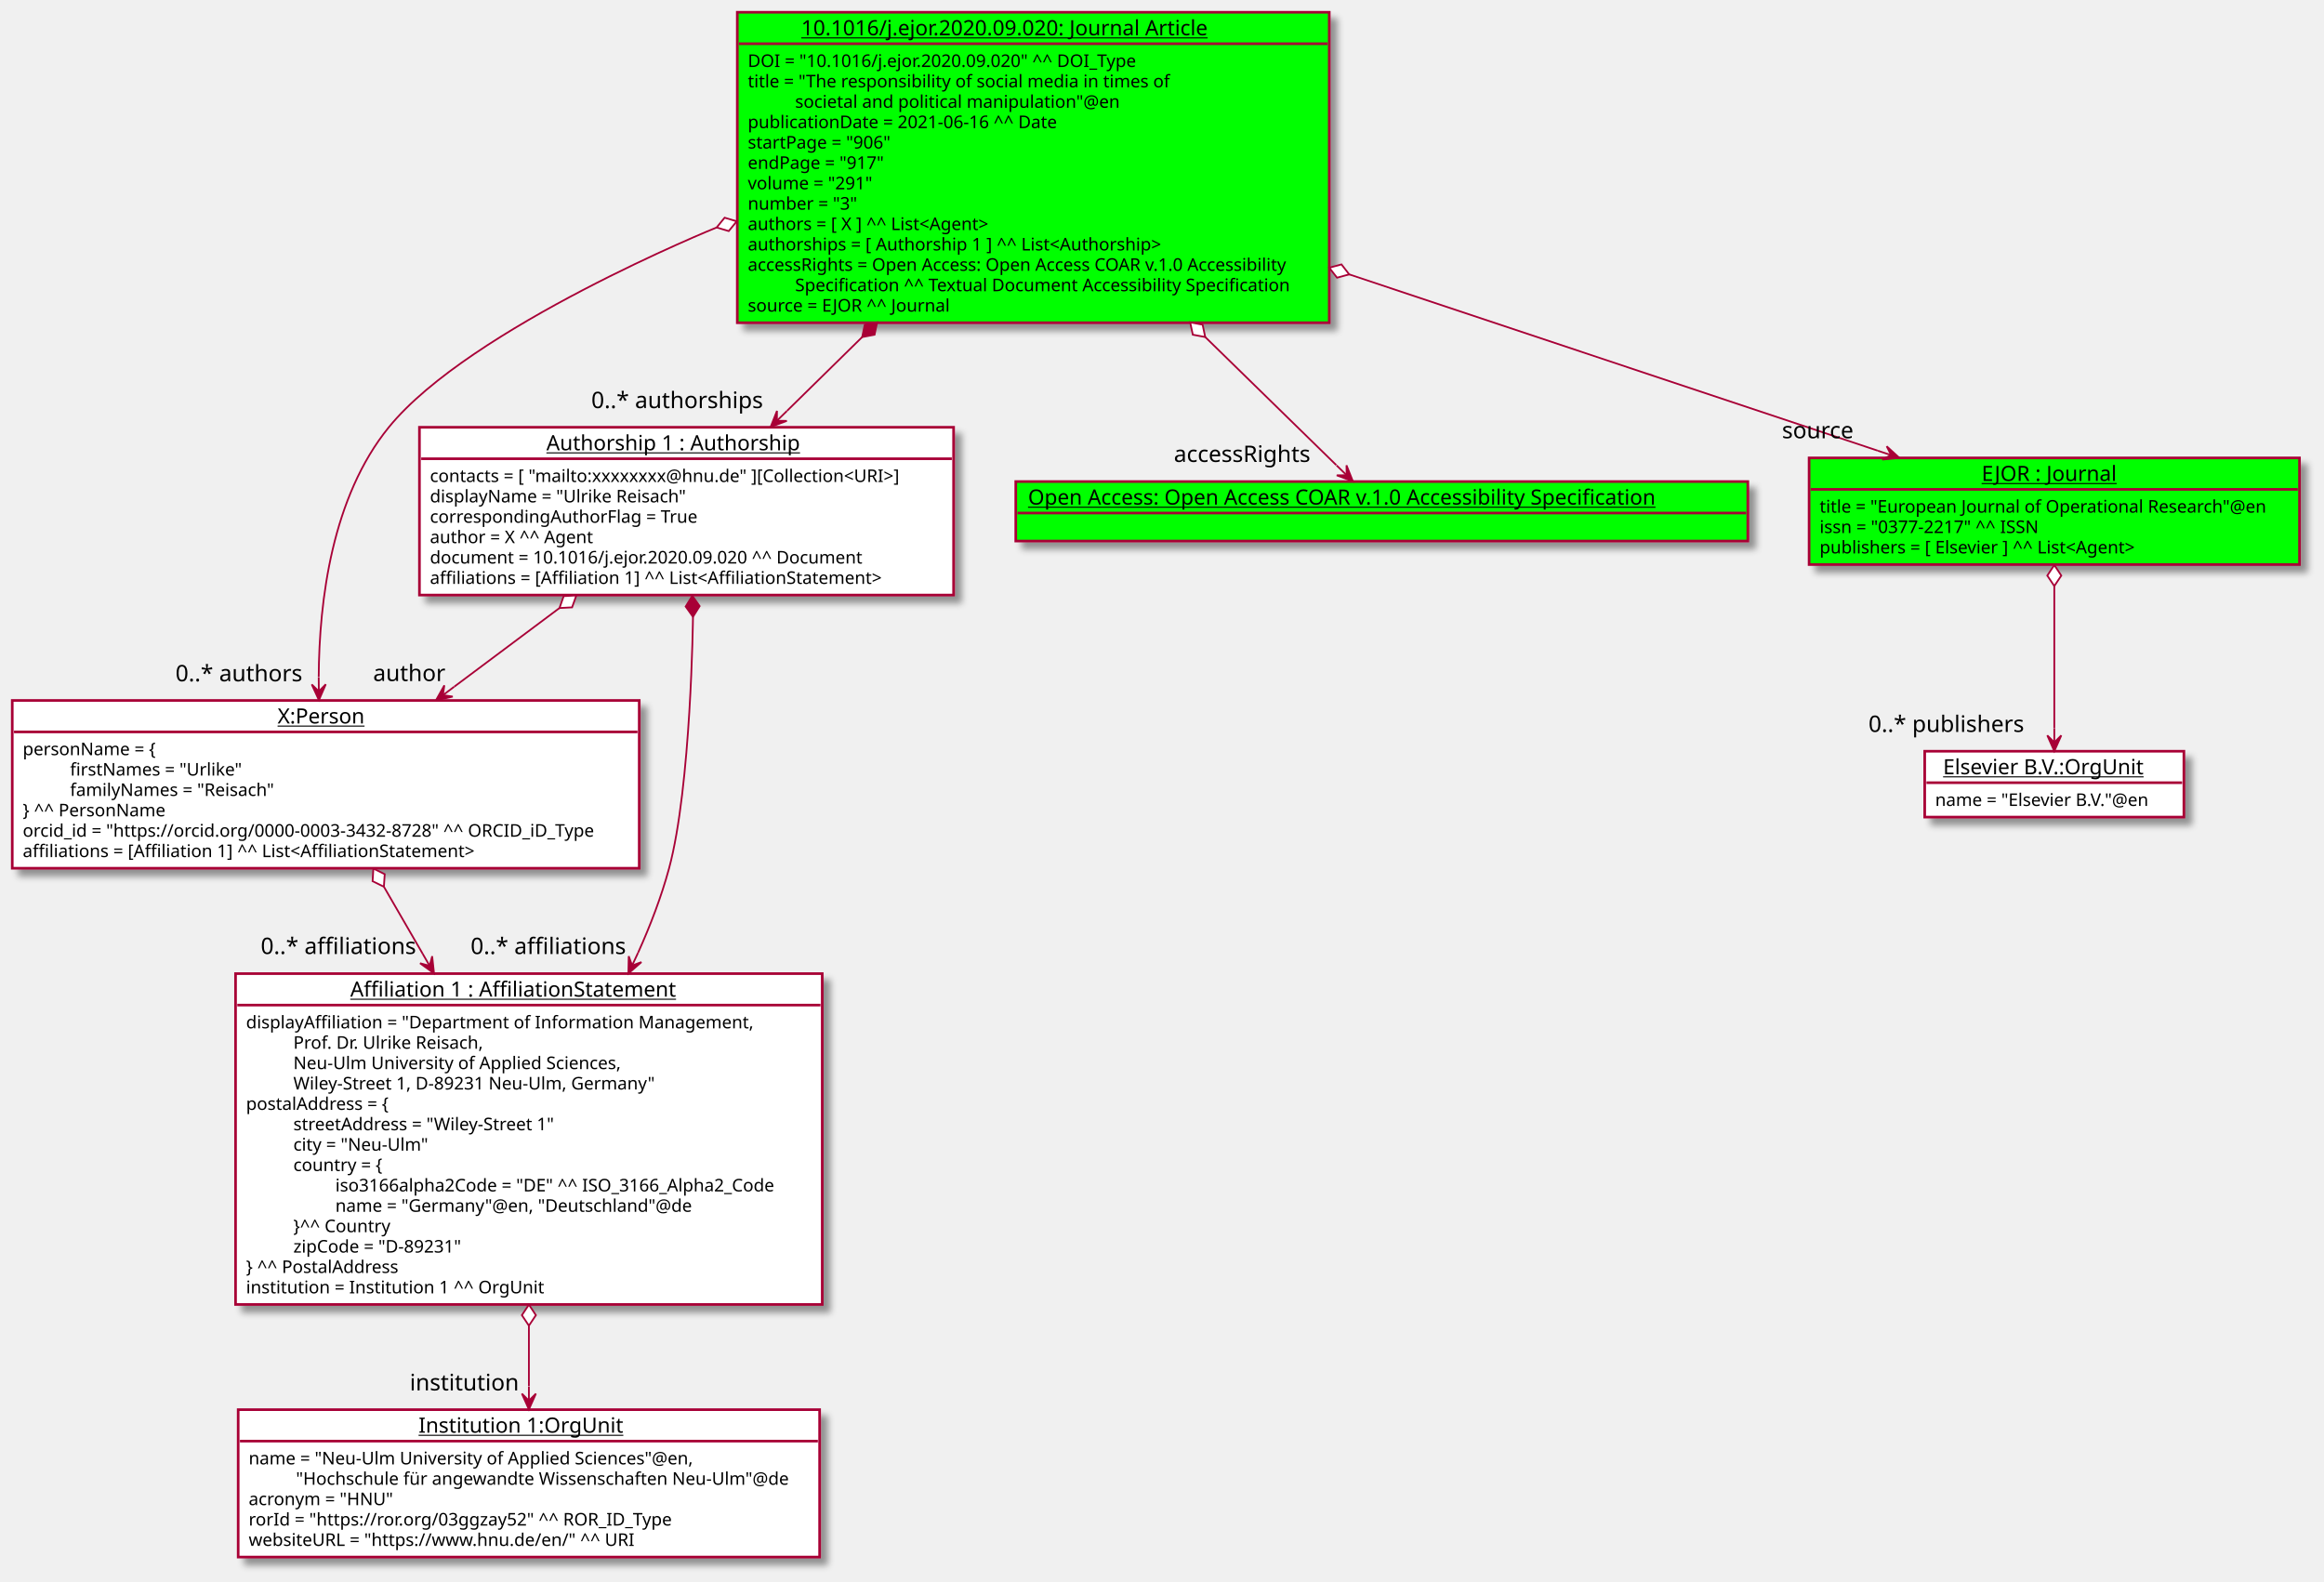
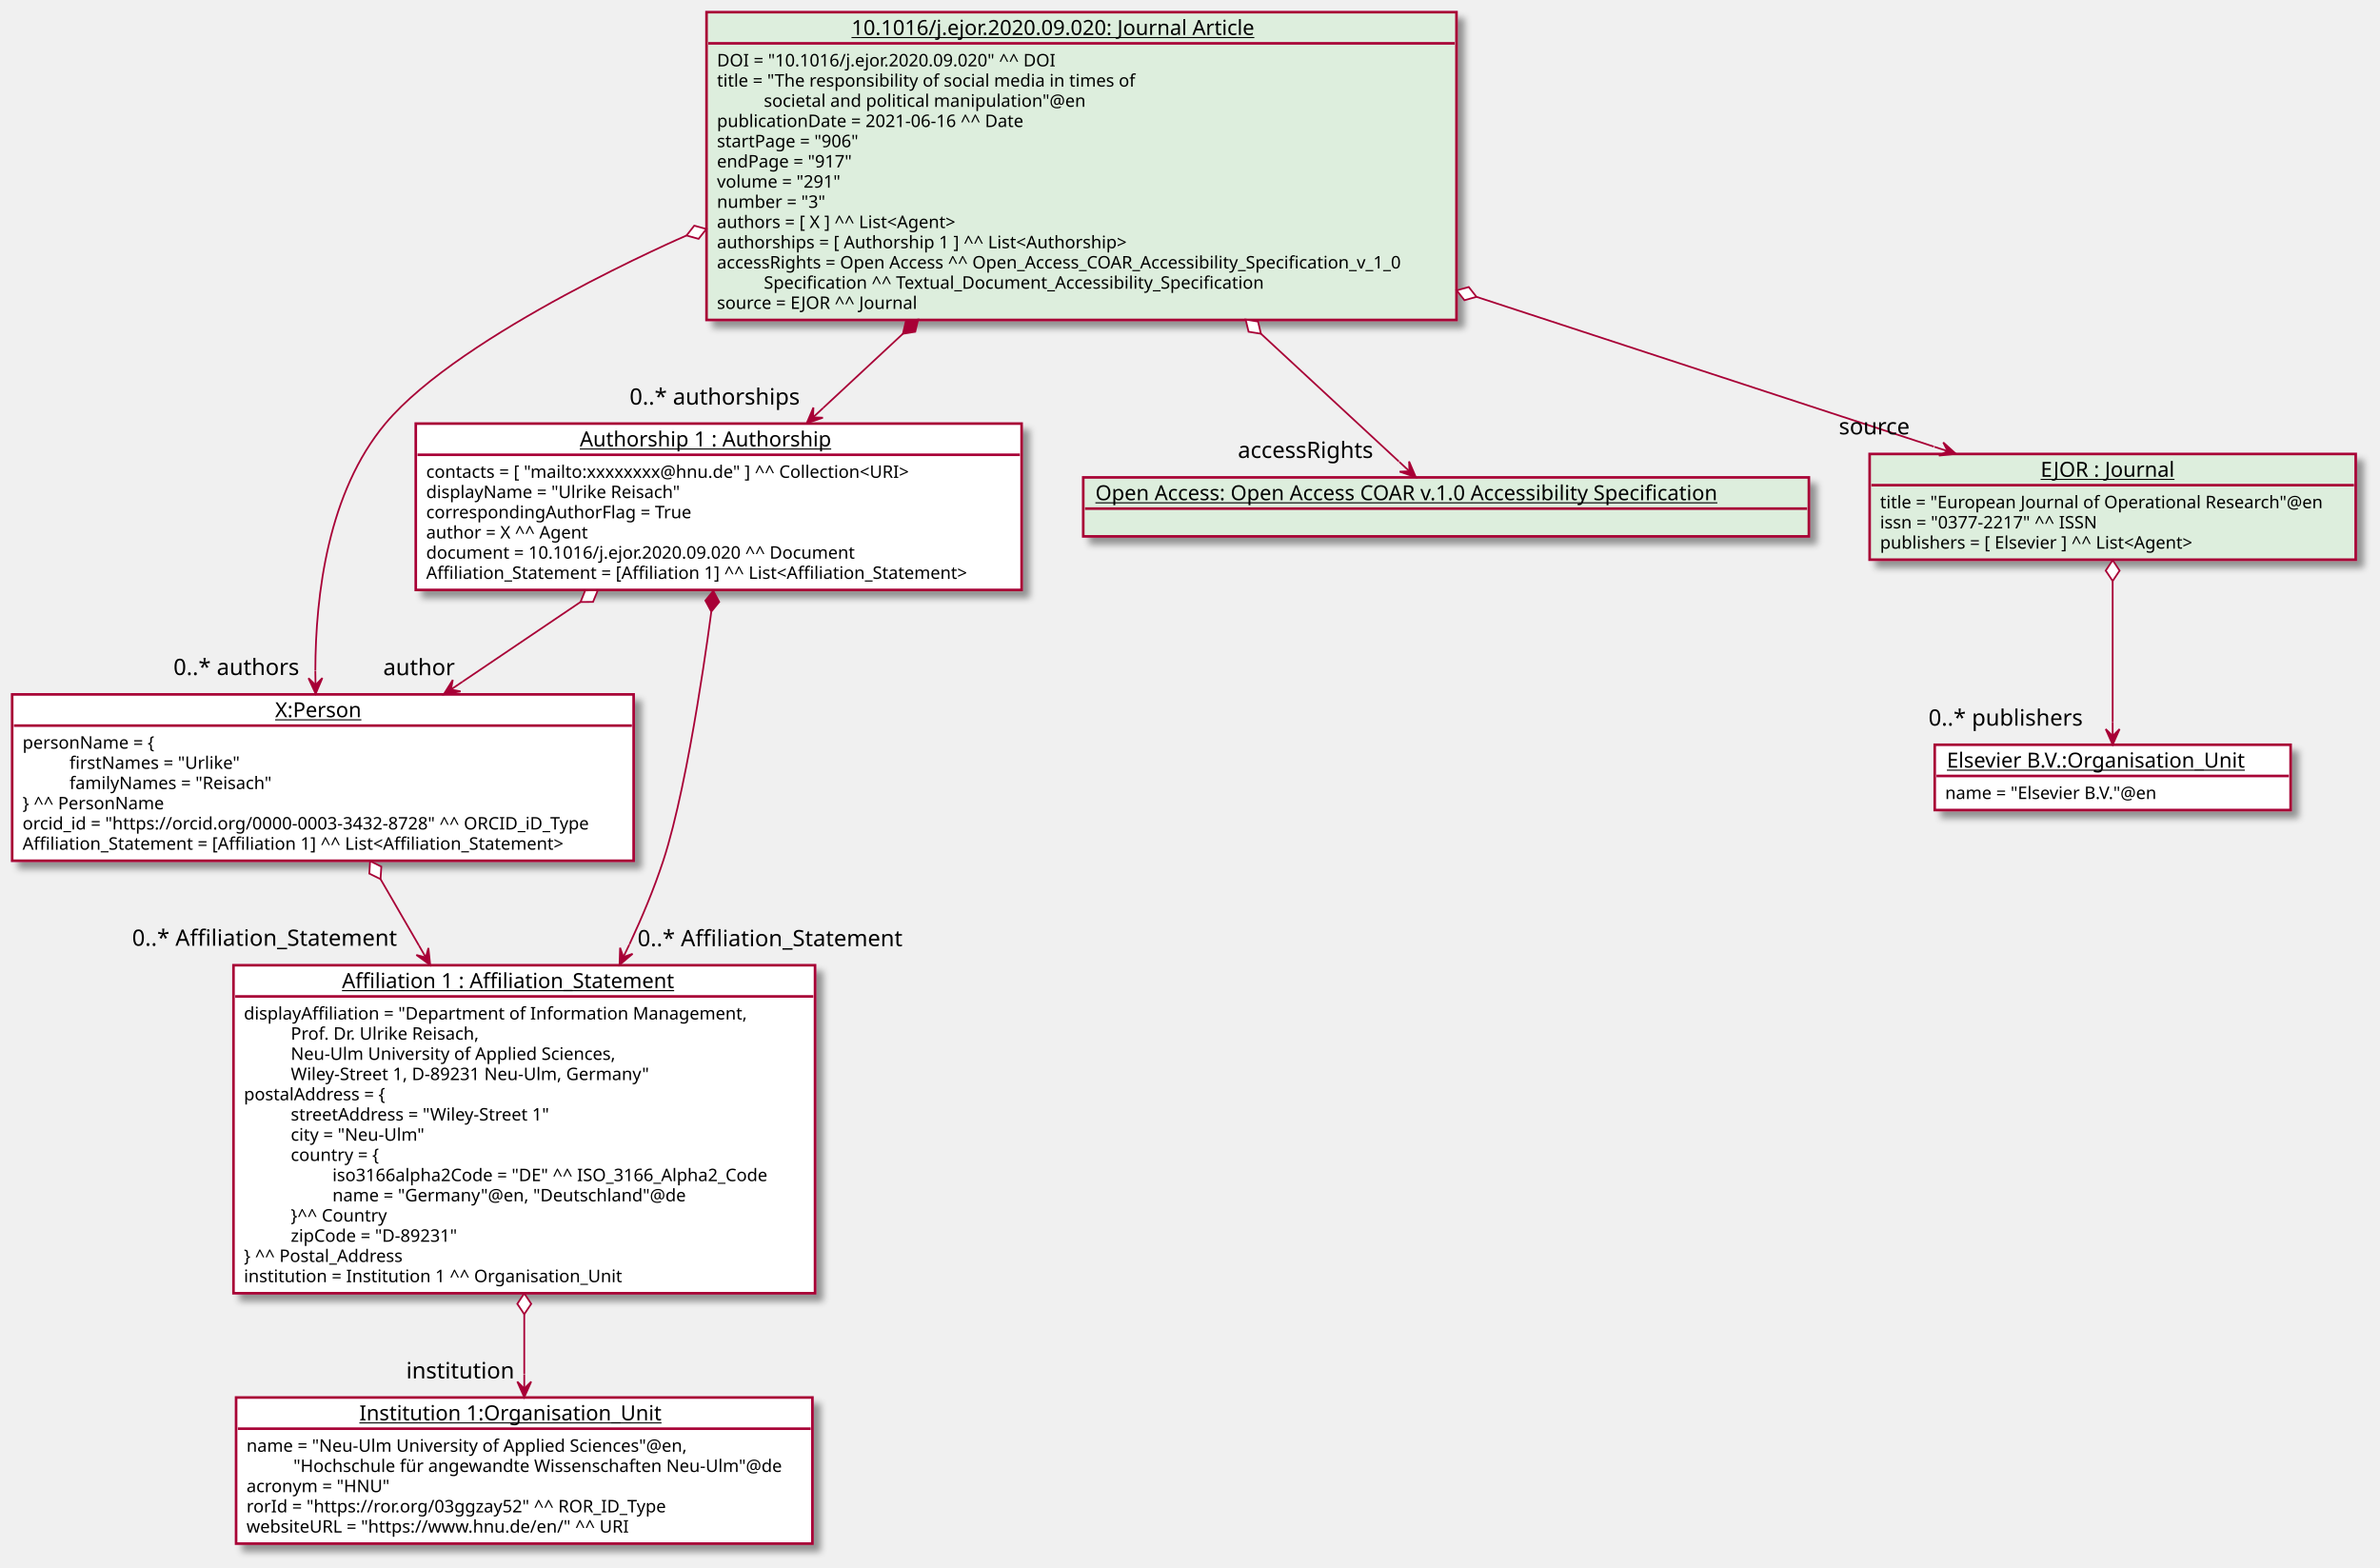
- <svg xmlns="http://www.w3.org/2000/svg" contentScriptType="application/ecmascript" contentStyleType="text/css" height="903px" preserveAspectRatio="none" style="width:1327px;height:903px;background:#FFFFFF;" version="1.1" viewBox="0 0 1327 903" width="1327px" zoomAndPan="magnify">
+ <svg xmlns="http://www.w3.org/2000/svg" contentScriptType="application/ecmascript" contentStyleType="text/css" height="903px" preserveAspectRatio="none" style="width:1371px;height:903px;background:#FFFFFF;" version="1.1" viewBox="0 0 1371 903" width="1371px" zoomAndPan="magnify">
  <defs>
-     <filter height="300%" id="f6mlm8xla43ae" width="300%" x="-1" y="-1">
+     <filter height="300%" id="fvs3texvgbnzb" width="300%" x="-1" y="-1">
      <feGaussianBlur result="blurOut" stdDeviation="2.0" />
      <feColorMatrix in="blurOut" result="blurOut2" type="matrix" values="0 0 0 0 0 0 0 0 0 0 0 0 0 0 0 0 0 0 .4 0" />
      <feOffset dx="4.0" dy="4.0" in="blurOut2" result="blurOut3" />
      <feBlend in="SourceGraphic" in2="blurOut3" mode="normal" />
    </filter>
  </defs>
  <g>
-     <rect fill="#FFFFFF" filter="url(#f6mlm8xla43ae)" height="95.812" style="stroke:#A80036;stroke-width:1.5;" width="358" x="7" y="400" />
+     <rect fill="#FFFFFF" filter="url(#fvs3texvgbnzb)" height="95.812" style="stroke:#A80036;stroke-width:1.5;" width="358" x="7" y="400" />
    <text fill="#000000" font-family="sans-serif" font-size="12" lengthAdjust="spacing" text-decoration="underline" textLength="55" x="158.5" y="413.139">X:Person</text>
    <line style="stroke:#A80036;stroke-width:1.5;" x1="8" x2="364" y1="417.969" y2="417.969" />
    <text fill="#000000" font-family="sans-serif" font-size="10" lengthAdjust="spacing" textLength="83" x="13" y="431.251">personName = {</text>
    <text fill="#000000" font-family="sans-serif" font-size="10" lengthAdjust="spacing" textLength="105" x="40" y="442.892">firstNames = "Urlike"</text>
    <text fill="#000000" font-family="sans-serif" font-size="10" lengthAdjust="spacing" textLength="126" x="40" y="454.532">familyNames = "Reisach"</text>
    <text fill="#000000" font-family="sans-serif" font-size="10" lengthAdjust="spacing" textLength="92" x="13" y="466.173">} ^^ PersonName</text>
    <text fill="#000000" font-family="sans-serif" font-size="10" lengthAdjust="spacing" textLength="346" x="13" y="477.813">orcid_id = "https://orcid.org/0000-0003-3432-8728" ^^ ORCID_iD_Type</text>
-     <text fill="#000000" font-family="sans-serif" font-size="10" lengthAdjust="spacing" textLength="278" x="13" y="489.454">affiliations = [Affiliation 1] ^^ List&lt;AffiliationStatement&gt;</text>
-     <rect fill="#FFFFFF" filter="url(#f6mlm8xla43ae)" height="84.172" style="stroke:#A80036;stroke-width:1.5;" width="332" x="136" y="805" />
-     <text fill="#000000" font-family="sans-serif" font-size="12" lengthAdjust="spacing" text-decoration="underline" textLength="126" x="239" y="818.139">Institution 1:OrgUnit</text>
+     <text fill="#000000" font-family="sans-serif" font-size="10" lengthAdjust="spacing" textLength="337" x="13" y="489.454">Affiliation_Statement = [Affiliation 1] ^^ List&lt;Affiliation_Statement&gt;</text>
+     <rect fill="#FFFFFF" filter="url(#fvs3texvgbnzb)" height="84.172" style="stroke:#A80036;stroke-width:1.5;" width="332" x="136" y="805" />
+     <text fill="#000000" font-family="sans-serif" font-size="12" lengthAdjust="spacing" text-decoration="underline" textLength="190" x="207" y="818.139">Institution 1:Organisation_Unit</text>
    <line style="stroke:#A80036;stroke-width:1.5;" x1="137" x2="467" y1="822.969" y2="822.969" />
    <text fill="#000000" font-family="sans-serif" font-size="10" lengthAdjust="spacing" textLength="270" x="142" y="836.251">name = "Neu-Ulm University of Applied Sciences"@en,</text>
    <text fill="#000000" font-family="sans-serif" font-size="10" lengthAdjust="spacing" textLength="293" x="169" y="847.892">"Hochschule für angewandte Wissenschaften Neu-Ulm"@de</text>
    <text fill="#000000" font-family="sans-serif" font-size="10" lengthAdjust="spacing" textLength="91" x="142" y="859.532">acronym = "HNU"</text>
    <text fill="#000000" font-family="sans-serif" font-size="10" lengthAdjust="spacing" textLength="258" x="142" y="871.173">rorId = "https://ror.org/03ggzay52" ^^ ROR_ID_Type</text>
    <text fill="#000000" font-family="sans-serif" font-size="10" lengthAdjust="spacing" textLength="234" x="142" y="882.813">websiteURL = "https://www.hnu.de/en/" ^^ URI</text>
-     <rect fill="#FFFFFF" filter="url(#f6mlm8xla43ae)" height="37.609" style="stroke:#A80036;stroke-width:1.5;" width="148" x="1099" y="429" />
-     <text fill="#000000" font-family="sans-serif" font-size="12" lengthAdjust="spacing" text-decoration="underline" textLength="127" x="1109.5" y="442.139">Elsevier B.V.:OrgUnit</text>
-     <line style="stroke:#A80036;stroke-width:1.5;" x1="1100" x2="1246" y1="446.969" y2="446.969" />
-     <text fill="#000000" font-family="sans-serif" font-size="10" lengthAdjust="spacing" textLength="136" x="1105" y="460.251">name = "Elsevier B.V."@en</text>
-     <rect fill="#FFFFFF" filter="url(#f6mlm8xla43ae)" height="188.938" style="stroke:#A80036;stroke-width:1.5;" width="335" x="134.5" y="556" />
-     <text fill="#000000" font-family="sans-serif" font-size="12" lengthAdjust="spacing" text-decoration="underline" textLength="204" x="200" y="569.139">Affiliation 1 : AffiliationStatement</text>
+     <rect fill="#FFFFFF" filter="url(#fvs3texvgbnzb)" height="37.609" style="stroke:#A80036;stroke-width:1.5;" width="205" x="1114.5" y="429" />
+     <text fill="#000000" font-family="sans-serif" font-size="12" lengthAdjust="spacing" text-decoration="underline" textLength="191" x="1121.5" y="442.139">Elsevier B.V.:Organisation_Unit</text>
+     <line style="stroke:#A80036;stroke-width:1.5;" x1="1115.5" x2="1318.5" y1="446.969" y2="446.969" />
+     <text fill="#000000" font-family="sans-serif" font-size="10" lengthAdjust="spacing" textLength="136" x="1120.5" y="460.251">name = "Elsevier B.V."@en</text>
+     <rect fill="#FFFFFF" filter="url(#fvs3texvgbnzb)" height="188.938" style="stroke:#A80036;stroke-width:1.5;" width="335" x="134.5" y="556" />
+     <text fill="#000000" font-family="sans-serif" font-size="12" lengthAdjust="spacing" text-decoration="underline" textLength="210" x="197" y="569.139">Affiliation 1 : Affiliation_Statement</text>
    <line style="stroke:#A80036;stroke-width:1.5;" x1="135.5" x2="468.5" y1="573.969" y2="573.969" />
    <text fill="#000000" font-family="sans-serif" font-size="10" lengthAdjust="spacing" textLength="301" x="140.5" y="587.251">displayAffiliation = "Department of Information Management,</text>
    <text fill="#000000" font-family="sans-serif" font-size="10" lengthAdjust="spacing" textLength="115" x="167.5" y="598.892">Prof. Dr. Ulrike Reisach,</text>
    <text fill="#000000" font-family="sans-serif" font-size="10" lengthAdjust="spacing" textLength="195" x="167.5" y="610.532">Neu-Ulm University of Applied Sciences,</text>
    <text fill="#000000" font-family="sans-serif" font-size="10" lengthAdjust="spacing" textLength="221" x="167.5" y="622.173">Wiley-Street 1, D-89231 Neu-Ulm, Germany"</text>
    <text fill="#000000" font-family="sans-serif" font-size="10" lengthAdjust="spacing" textLength="88" x="140.5" y="633.813">postalAddress = {</text>
    <text fill="#000000" font-family="sans-serif" font-size="10" lengthAdjust="spacing" textLength="161" x="167.5" y="645.454">streetAddress = "Wiley-Street 1"</text>
    <text fill="#000000" font-family="sans-serif" font-size="10" lengthAdjust="spacing" textLength="85" x="167.5" y="657.095">city = "Neu-Ulm"</text>
    <text fill="#000000" font-family="sans-serif" font-size="10" lengthAdjust="spacing" textLength="57" x="167.5" y="668.735">country = {</text>
    <text fill="#000000" font-family="sans-serif" font-size="10" lengthAdjust="spacing" textLength="272" x="191.5" y="680.376">iso3166alpha2Code = "DE" ^^ ISO_3166_Alpha2_Code</text>
    <text fill="#000000" font-family="sans-serif" font-size="10" lengthAdjust="spacing" textLength="220" x="191.5" y="692.017">name = "Germany"@en, "Deutschland"@de</text>
    <text fill="#000000" font-family="sans-serif" font-size="10" lengthAdjust="spacing" textLength="65" x="167.5" y="703.657">}^^ Country</text>
    <text fill="#000000" font-family="sans-serif" font-size="10" lengthAdjust="spacing" textLength="105" x="167.5" y="715.298">zipCode = "D-89231"</text>
-     <text fill="#000000" font-family="sans-serif" font-size="10" lengthAdjust="spacing" textLength="97" x="140.5" y="726.938">} ^^ PostalAddress</text>
-     <text fill="#000000" font-family="sans-serif" font-size="10" lengthAdjust="spacing" textLength="178" x="140.5" y="738.579">institution = Institution 1 ^^ OrgUnit</text>
-     <rect fill="#FFFFFF" filter="url(#f6mlm8xla43ae)" height="95.812" style="stroke:#A80036;stroke-width:1.5;" width="305" x="239.5" y="244" />
-     <text fill="#000000" font-family="sans-serif" font-size="12" lengthAdjust="spacing" text-decoration="underline" textLength="160" x="312" y="257.139">Authorship 1 : Authorship</text>
-     <line style="stroke:#A80036;stroke-width:1.5;" x1="240.5" x2="543.5" y1="261.969" y2="261.969" />
-     <text fill="#000000" font-family="sans-serif" font-size="10" lengthAdjust="spacing" textLength="293" x="245.5" y="275.251">contacts = [ "mailto:xxxxxxxx@hnu.de" ][Collection&lt;URI&gt;]</text>
+     <text fill="#000000" font-family="sans-serif" font-size="10" lengthAdjust="spacing" textLength="102" x="140.5" y="726.938">} ^^ Postal_Address</text>
+     <text fill="#000000" font-family="sans-serif" font-size="10" lengthAdjust="spacing" textLength="226" x="140.5" y="738.579">institution = Institution 1 ^^ Organisation_Unit</text>
+     <rect fill="#FFFFFF" filter="url(#fvs3texvgbnzb)" height="95.812" style="stroke:#A80036;stroke-width:1.5;" width="349" x="239.5" y="244" />
+     <text fill="#000000" font-family="sans-serif" font-size="12" lengthAdjust="spacing" text-decoration="underline" textLength="160" x="334" y="257.139">Authorship 1 : Authorship</text>
+     <line style="stroke:#A80036;stroke-width:1.5;" x1="240.5" x2="587.5" y1="261.969" y2="261.969" />
+     <text fill="#000000" font-family="sans-serif" font-size="10" lengthAdjust="spacing" textLength="307" x="245.5" y="275.251">contacts = [ "mailto:xxxxxxxx@hnu.de" ] ^^ Collection&lt;URI&gt;</text>
    <text fill="#000000" font-family="sans-serif" font-size="10" lengthAdjust="spacing" textLength="154" x="245.5" y="286.892">displayName = "Ulrike Reisach"</text>
    <text fill="#000000" font-family="sans-serif" font-size="10" lengthAdjust="spacing" textLength="156" x="245.5" y="298.532">correspondingAuthorFlag = True</text>
    <text fill="#000000" font-family="sans-serif" font-size="10" lengthAdjust="spacing" textLength="103" x="245.5" y="310.173">author = X ^^ Agent</text>
    <text fill="#000000" font-family="sans-serif" font-size="10" lengthAdjust="spacing" textLength="264" x="245.5" y="321.813">document = 10.1016/j.ejor.2020.09.020 ^^ Document</text>
-     <text fill="#000000" font-family="sans-serif" font-size="10" lengthAdjust="spacing" textLength="278" x="245.5" y="333.454">affiliations = [Affiliation 1] ^^ List&lt;AffiliationStatement&gt;</text>
-     <rect fill="#00FF00" filter="url(#f6mlm8xla43ae)" height="33.969" style="stroke:#A80036;stroke-width:1.5;" width="418" x="580" y="275" />
-     <text fill="#000000" font-family="sans-serif" font-size="12" lengthAdjust="spacing" text-decoration="underline" textLength="404" x="587" y="288.139">Open Access: Open Access COAR v.1.0 Accessibility Specification</text>
-     <line style="stroke:#A80036;stroke-width:1.5;" x1="581" x2="997" y1="292.969" y2="292.969" />
-     <rect fill="#00FF00" filter="url(#f6mlm8xla43ae)" height="60.891" style="stroke:#A80036;stroke-width:1.5;" width="280" x="1033" y="261.5" />
-     <text fill="#000000" font-family="sans-serif" font-size="12" lengthAdjust="spacing" text-decoration="underline" textLength="83" x="1131.5" y="274.639">EJOR : Journal</text>
-     <line style="stroke:#A80036;stroke-width:1.5;" x1="1034" x2="1312" y1="279.469" y2="279.469" />
-     <text fill="#000000" font-family="sans-serif" font-size="10" lengthAdjust="spacing" textLength="268" x="1039" y="292.751">title = "European Journal of Operational Research"@en</text>
-     <text fill="#000000" font-family="sans-serif" font-size="10" lengthAdjust="spacing" textLength="141" x="1039" y="304.392">issn = "0377-2217" ^^ ISSN</text>
-     <text fill="#000000" font-family="sans-serif" font-size="10" lengthAdjust="spacing" textLength="198" x="1039" y="316.032">publishers = [ Elsevier ] ^^ List&lt;Agent&gt;</text>
-     <rect fill="#00FF00" filter="url(#f6mlm8xla43ae)" height="177.297" style="stroke:#A80036;stroke-width:1.5;" width="338" x="421" y="7" />
-     <text fill="#000000" font-family="sans-serif" font-size="12" lengthAdjust="spacing" text-decoration="underline" textLength="265" x="457.5" y="20.139">10.1016/j.ejor.2020.09.020: Journal Article</text>
-     <line style="stroke:#A80036;stroke-width:1.5;" x1="422" x2="758" y1="24.969" y2="24.969" />
-     <text fill="#000000" font-family="sans-serif" font-size="10" lengthAdjust="spacing" textLength="240" x="427" y="38.251">DOI = "10.1016/j.ejor.2020.09.020" ^^ DOI_Type</text>
-     <text fill="#000000" font-family="sans-serif" font-size="10" lengthAdjust="spacing" textLength="248" x="427" y="49.892">title = "The responsibility of social media in times of</text>
-     <text fill="#000000" font-family="sans-serif" font-size="10" lengthAdjust="spacing" textLength="188" x="454" y="61.532">societal and political manipulation"@en</text>
-     <text fill="#000000" font-family="sans-serif" font-size="10" lengthAdjust="spacing" textLength="191" x="427" y="73.173">publicationDate = 2021-06-16 ^^ Date</text>
-     <text fill="#000000" font-family="sans-serif" font-size="10" lengthAdjust="spacing" textLength="90" x="427" y="84.814">startPage = "906"</text>
-     <text fill="#000000" font-family="sans-serif" font-size="10" lengthAdjust="spacing" textLength="85" x="427" y="96.454">endPage = "917"</text>
-     <text fill="#000000" font-family="sans-serif" font-size="10" lengthAdjust="spacing" textLength="78" x="427" y="108.095">volume = "291"</text>
-     <text fill="#000000" font-family="sans-serif" font-size="10" lengthAdjust="spacing" textLength="68" x="427" y="119.735">number = "3"</text>
-     <text fill="#000000" font-family="sans-serif" font-size="10" lengthAdjust="spacing" textLength="155" x="427" y="131.376">authors = [ X ] ^^ List&lt;Agent&gt;</text>
-     <text fill="#000000" font-family="sans-serif" font-size="10" lengthAdjust="spacing" textLength="252" x="427" y="143.017">authorships = [ Authorship 1 ] ^^ List&lt;Authorship&gt;</text>
-     <text fill="#000000" font-family="sans-serif" font-size="10" lengthAdjust="spacing" textLength="326" x="427" y="154.657">accessRights = Open Access: Open Access COAR v.1.0 Accessibility</text>
-     <text fill="#000000" font-family="sans-serif" font-size="10" lengthAdjust="spacing" textLength="296" x="454" y="166.298">Specification ^^ Textual Document Accessibility Specification</text>
-     <text fill="#000000" font-family="sans-serif" font-size="10" lengthAdjust="spacing" textLength="126" x="427" y="177.939">source = EJOR ^^ Journal</text>
-     <path codeLine="60" d="M319.459,347.225 C319.459,347.225 278.57,377.8 259.38,392.14 " fill="none" id="Aut1-X" style="stroke:#A80036;stroke-width:1.0;" />
-     <polygon fill="#A80036" points="248.9,399.98,258.503,397.795,252.905,396.986,253.713,391.387,248.9,399.98" style="stroke:#A80036;stroke-width:1.0;" />
-     <line style="stroke:#A80036;stroke-width:1.0;" x1="252.905" x2="259.305" y1="396.986" y2="392.195" />
-     <polygon fill="#FFFFFF" points="329.07,340.04,321.869,340.429,319.459,347.225,326.659,346.836,329.07,340.04" style="stroke:#A80036;stroke-width:1.0;" />
-     <text fill="#000000" font-family="sans-serif" font-size="13" lengthAdjust="spacing" textLength="42" x="213.054" y="388.916">author</text>
-     <path codeLine="63" d="M395.689,352.244 C395.689,352.244 394.68,449.24 382,496 C377.64,512.06 371.43,528.36 364.36,544.04 " fill="none" id="Aut1-Aff1" style="stroke:#A80036;stroke-width:1.0;" />
-     <polygon fill="#A80036" points="358.81,555.89,366.25,549.437,360.931,551.362,359.006,546.043,358.81,555.89" style="stroke:#A80036;stroke-width:1.0;" />
-     <line style="stroke:#A80036;stroke-width:1.0;" x1="360.931" x2="364.32" y1="551.362" y2="544.12" />
-     <polygon fill="#A80036" points="395.32,340.25,391.506,346.37,395.689,352.244,399.503,346.124,395.32,340.25" style="stroke:#A80036;stroke-width:1.0;" />
-     <text fill="#000000" font-family="sans-serif" font-size="13" lengthAdjust="spacing" textLength="91" x="268.711" y="544.828">0..* affiliations</text>
+     <text fill="#000000" font-family="sans-serif" font-size="10" lengthAdjust="spacing" textLength="337" x="245.5" y="333.454">Affiliation_Statement = [Affiliation 1] ^^ List&lt;Affiliation_Statement&gt;</text>
+     <rect fill="#DDEEDD" filter="url(#fvs3texvgbnzb)" height="33.969" style="stroke:#A80036;stroke-width:1.5;" width="418" x="624" y="275" />
+     <text fill="#000000" font-family="sans-serif" font-size="12" lengthAdjust="spacing" text-decoration="underline" textLength="404" x="631" y="288.139">Open Access: Open Access COAR v.1.0 Accessibility Specification</text>
+     <line style="stroke:#A80036;stroke-width:1.5;" x1="625" x2="1041" y1="292.969" y2="292.969" />
+     <rect fill="#DDEEDD" filter="url(#fvs3texvgbnzb)" height="60.891" style="stroke:#A80036;stroke-width:1.5;" width="280" x="1077" y="261.5" />
+     <text fill="#000000" font-family="sans-serif" font-size="12" lengthAdjust="spacing" text-decoration="underline" textLength="83" x="1175.5" y="274.639">EJOR : Journal</text>
+     <line style="stroke:#A80036;stroke-width:1.5;" x1="1078" x2="1356" y1="279.469" y2="279.469" />
+     <text fill="#000000" font-family="sans-serif" font-size="10" lengthAdjust="spacing" textLength="268" x="1083" y="292.751">title = "European Journal of Operational Research"@en</text>
+     <text fill="#000000" font-family="sans-serif" font-size="10" lengthAdjust="spacing" textLength="141" x="1083" y="304.392">issn = "0377-2217" ^^ ISSN</text>
+     <text fill="#000000" font-family="sans-serif" font-size="10" lengthAdjust="spacing" textLength="198" x="1083" y="316.032">publishers = [ Elsevier ] ^^ List&lt;Agent&gt;</text>
+     <rect fill="#DDEEDD" filter="url(#fvs3texvgbnzb)" height="177.297" style="stroke:#A80036;stroke-width:1.5;" width="432" x="407" y="7" />
+     <text fill="#000000" font-family="sans-serif" font-size="12" lengthAdjust="spacing" text-decoration="underline" textLength="265" x="490.5" y="20.139">10.1016/j.ejor.2020.09.020: Journal Article</text>
+     <line style="stroke:#A80036;stroke-width:1.5;" x1="408" x2="838" y1="24.969" y2="24.969" />
+     <text fill="#000000" font-family="sans-serif" font-size="10" lengthAdjust="spacing" textLength="212" x="413" y="38.251">DOI = "10.1016/j.ejor.2020.09.020" ^^ DOI</text>
+     <text fill="#000000" font-family="sans-serif" font-size="10" lengthAdjust="spacing" textLength="248" x="413" y="49.892">title = "The responsibility of social media in times of</text>
+     <text fill="#000000" font-family="sans-serif" font-size="10" lengthAdjust="spacing" textLength="188" x="440" y="61.532">societal and political manipulation"@en</text>
+     <text fill="#000000" font-family="sans-serif" font-size="10" lengthAdjust="spacing" textLength="191" x="413" y="73.173">publicationDate = 2021-06-16 ^^ Date</text>
+     <text fill="#000000" font-family="sans-serif" font-size="10" lengthAdjust="spacing" textLength="90" x="413" y="84.814">startPage = "906"</text>
+     <text fill="#000000" font-family="sans-serif" font-size="10" lengthAdjust="spacing" textLength="85" x="413" y="96.454">endPage = "917"</text>
+     <text fill="#000000" font-family="sans-serif" font-size="10" lengthAdjust="spacing" textLength="78" x="413" y="108.095">volume = "291"</text>
+     <text fill="#000000" font-family="sans-serif" font-size="10" lengthAdjust="spacing" textLength="68" x="413" y="119.735">number = "3"</text>
+     <text fill="#000000" font-family="sans-serif" font-size="10" lengthAdjust="spacing" textLength="155" x="413" y="131.376">authors = [ X ] ^^ List&lt;Agent&gt;</text>
+     <text fill="#000000" font-family="sans-serif" font-size="10" lengthAdjust="spacing" textLength="252" x="413" y="143.017">authorships = [ Authorship 1 ] ^^ List&lt;Authorship&gt;</text>
+     <text fill="#000000" font-family="sans-serif" font-size="10" lengthAdjust="spacing" textLength="420" x="413" y="154.657">accessRights = Open Access ^^ Open_Access_COAR_Accessibility_Specification_v_1_0</text>
+     <text fill="#000000" font-family="sans-serif" font-size="10" lengthAdjust="spacing" textLength="302" x="440" y="166.298">Specification ^^ Textual_Document_Accessibility_Specification</text>
+     <text fill="#000000" font-family="sans-serif" font-size="10" lengthAdjust="spacing" textLength="126" x="413" y="177.939">source = EJOR ^^ Journal</text>
+     <path codeLine="60" d="M334.41,346.763 C334.41,346.763 288.11,378.03 266.43,392.67 " fill="none" id="Aut1-X" style="stroke:#A80036;stroke-width:1.0;" />
+     <polygon fill="#A80036" points="255.61,399.98,265.308,398.266,259.756,397.185,260.837,391.632,255.61,399.98" style="stroke:#A80036;stroke-width:1.0;" />
+     <line style="stroke:#A80036;stroke-width:1.0;" x1="259.756" x2="266.385" y1="397.185" y2="392.705" />
+     <polygon fill="#FFFFFF" points="344.35,340.04,337.139,340.088,334.41,346.763,341.621,346.715,344.35,340.04" style="stroke:#A80036;stroke-width:1.0;" />
+     <text fill="#000000" font-family="sans-serif" font-size="13" lengthAdjust="spacing" textLength="42" x="220.75" y="388.916">author</text>
+     <path codeLine="63" d="M409.742,352.315 C409.742,352.315 397.34,449.47 382,496 C376.75,511.92 369.99,528.19 362.63,543.9 " fill="none" id="Aut1-Aff1" style="stroke:#A80036;stroke-width:1.0;" />
+     <polygon fill="#A80036" points="356.9,555.79,364.413,549.421,359.072,551.286,357.207,545.946,356.9,555.79" style="stroke:#A80036;stroke-width:1.0;" />
+     <line style="stroke:#A80036;stroke-width:1.0;" x1="359.072" x2="362.545" y1="551.286" y2="544.085" />
+     <polygon fill="#A80036" points="410.89,340.37,406.334,345.96,409.742,352.315,414.298,346.725,410.89,340.37" style="stroke:#A80036;stroke-width:1.0;" />
+     <text fill="#000000" font-family="sans-serif" font-size="13" lengthAdjust="spacing" textLength="161" x="367.267" y="545.039">0..* Affiliation_Statement</text>
    <path codeLine="67" d="M302,757.05 C302,757.05 302,781.14 302,791.62 " fill="none" id="Aff1-Ins1" style="stroke:#A80036;stroke-width:1.0;" />
    <polygon fill="#A80036" points="302,804.87,306,795.87,302,799.87,298,795.87,302,804.87" style="stroke:#A80036;stroke-width:1.0;" />
    <line style="stroke:#A80036;stroke-width:1.0;" x1="302" x2="302" y1="799.87" y2="791.87" />
    <polygon fill="#FFFFFF" points="302,745.05,298,751.05,302,757.05,306,751.05,302,745.05" style="stroke:#A80036;stroke-width:1.0;" />
    <text fill="#000000" font-family="sans-serif" font-size="13" lengthAdjust="spacing" textLength="63" x="233.98" y="794.024">institution</text>
    <path codeLine="70" d="M219.21,506.396 C219.21,506.396 233.9,531.79 241.31,544.6 " fill="none" id="X-Aff1" style="stroke:#A80036;stroke-width:1.0;" />
    <polygon fill="#A80036" points="247.82,555.86,246.769,546.067,245.313,551.534,239.847,550.078,247.82,555.86" style="stroke:#A80036;stroke-width:1.0;" />
    <line style="stroke:#A80036;stroke-width:1.0;" x1="245.313" x2="241.315" y1="551.534" y2="544.61" />
    <polygon fill="#FFFFFF" points="213.2,496.01,212.743,503.207,219.21,506.396,219.667,499.2,213.2,496.01" style="stroke:#A80036;stroke-width:1.0;" />
-     <text fill="#000000" font-family="sans-serif" font-size="13" lengthAdjust="spacing" textLength="91" x="148.877" y="544.795">0..* affiliations</text>
-     <path codeLine="30" d="M1173,334.69 C1173,334.69 1173,392.95 1173,415.9 " fill="none" id="journalEJOR-Elsevier" style="stroke:#A80036;stroke-width:1.0;" />
-     <polygon fill="#A80036" points="1173,428.96,1177,419.96,1173,423.96,1169,419.96,1173,428.96" style="stroke:#A80036;stroke-width:1.0;" />
-     <line style="stroke:#A80036;stroke-width:1.0;" x1="1173" x2="1173" y1="423.96" y2="415.96" />
-     <polygon fill="#FFFFFF" points="1173,322.69,1169,328.69,1173,334.69,1177,328.69,1173,322.69" style="stroke:#A80036;stroke-width:1.0;" />
-     <text fill="#000000" font-family="sans-serif" font-size="13" lengthAdjust="spacing" textLength="92" x="1066.912" y="417.979">0..* publishers</text>
-     <path codeLine="32" d="M770.403,156.689 C770.403,156.689 989.59,229.81 1072.15,257.35 " fill="none" id="article09020-journalEJOR" style="stroke:#A80036;stroke-width:1.0;" />
-     <polygon fill="#A80036" points="1084.57,261.5,1077.299,254.857,1079.827,259.917,1074.767,262.445,1084.57,261.5" style="stroke:#A80036;stroke-width:1.0;" />
-     <line style="stroke:#A80036;stroke-width:1.0;" x1="1079.827" x2="1072.24" y1="259.917" y2="257.385" />
-     <polygon fill="#FFFFFF" points="759.02,152.89,763.445,158.584,770.403,156.689,765.978,150.995,759.02,152.89" style="stroke:#A80036;stroke-width:1.0;" />
-     <text fill="#000000" font-family="sans-serif" font-size="13" lengthAdjust="spacing" textLength="43" x="1017.523" y="250.281">source</text>
-     <path codeLine="34" d="M688.184,192.466 C688.184,192.466 743.86,246.88 763.01,265.6 " fill="none" id="article09020-OpenAccess" style="stroke:#A80036;stroke-width:1.0;" />
-     <polygon fill="#A80036" points="772.5,274.87,768.858,265.719,768.923,271.376,763.267,271.442,772.5,274.87" style="stroke:#A80036;stroke-width:1.0;" />
-     <line style="stroke:#A80036;stroke-width:1.0;" x1="768.923" x2="763.2" y1="271.376" y2="265.785" />
-     <polygon fill="#FFFFFF" points="679.6,184.08,681.096,191.134,688.184,192.466,686.687,185.412,679.6,184.08" style="stroke:#A80036;stroke-width:1.0;" />
-     <text fill="#000000" font-family="sans-serif" font-size="13" lengthAdjust="spacing" textLength="83" x="670.288" y="263.805">accessRights</text>
-     <path codeLine="36" d="M492.293,192.493 C492.293,192.493 462.66,221.59 449.44,234.58 " fill="none" id="article09020-Aut1" style="stroke:#A80036;stroke-width:1.0;" />
-     <polygon fill="#A80036" points="440.04,243.8,449.262,240.343,443.606,240.295,443.654,234.638,440.04,243.8" style="stroke:#A80036;stroke-width:1.0;" />
-     <line style="stroke:#A80036;stroke-width:1.0;" x1="443.606" x2="449.32" y1="240.295" y2="234.695" />
-     <polygon fill="#A80036" points="500.85,184.08,493.767,185.434,492.293,192.493,499.375,191.139,500.85,184.08" style="stroke:#A80036;stroke-width:1.0;" />
-     <text fill="#000000" font-family="sans-serif" font-size="13" lengthAdjust="spacing" textLength="102" x="337.624" y="233.057">0..* authorships</text>
-     <path codeLine="38" d="M409.198,129.901 C409.198,129.901 268.39,186.93 222,244 C189.67,283.77 182.25,342.56 181.98,386.65 " fill="none" id="article09020-X" style="stroke:#A80036;stroke-width:1.0;" />
-     <polygon fill="#A80036" points="182.1,399.82,186.011,390.781,182.051,394.82,178.011,390.86,182.1,399.82" style="stroke:#A80036;stroke-width:1.0;" />
-     <line style="stroke:#A80036;stroke-width:1.0;" x1="182.051" x2="181.98" y1="394.82" y2="386.825" />
-     <polygon fill="#FFFFFF" points="420.67,126.38,413.76,124.316,409.198,129.901,416.108,131.964,420.67,126.38" style="stroke:#A80036;stroke-width:1.0;" />
-     <text fill="#000000" font-family="sans-serif" font-size="13" lengthAdjust="spacing" textLength="76" x="100.208" y="389.079">0..* authors</text>
+     <text fill="#000000" font-family="sans-serif" font-size="13" lengthAdjust="spacing" textLength="161" x="76.088" y="544.795">0..* Affiliation_Statement</text>
+     <path codeLine="30" d="M1217,334.69 C1217,334.69 1217,392.95 1217,415.9 " fill="none" id="journalEJOR-Elsevier" style="stroke:#A80036;stroke-width:1.0;" />
+     <polygon fill="#A80036" points="1217,428.96,1221,419.96,1217,423.96,1213,419.96,1217,428.96" style="stroke:#A80036;stroke-width:1.0;" />
+     <line style="stroke:#A80036;stroke-width:1.0;" x1="1217" x2="1217" y1="423.96" y2="415.96" />
+     <polygon fill="#FFFFFF" points="1217,322.69,1213,328.69,1217,334.69,1221,328.69,1217,322.69" style="stroke:#A80036;stroke-width:1.0;" />
+     <text fill="#000000" font-family="sans-serif" font-size="13" lengthAdjust="spacing" textLength="92" x="1110.912" y="417.979">0..* publishers</text>
+     <path codeLine="32" d="M850.535,171.001 C850.535,171.001 1041.74,233.61 1114,257.27 " fill="none" id="article09020-journalEJOR" style="stroke:#A80036;stroke-width:1.0;" />
+     <polygon fill="#A80036" points="1126.72,261.44,1119.41,254.84,1121.968,259.885,1116.922,262.443,1126.72,261.44" style="stroke:#A80036;stroke-width:1.0;" />
+     <line style="stroke:#A80036;stroke-width:1.0;" x1="1121.968" x2="1114.365" y1="259.885" y2="257.395" />
+     <polygon fill="#FFFFFF" points="839.13,167.27,843.589,172.937,850.535,171.001,846.076,165.334,839.13,167.27" style="stroke:#A80036;stroke-width:1.0;" />
+     <text fill="#000000" font-family="sans-serif" font-size="13" lengthAdjust="spacing" textLength="43" x="1059.268" y="250.208">source</text>
+     <path codeLine="34" d="M726.362,192.236 C726.362,192.236 785.48,246.99 805.81,265.82 " fill="none" id="article09020-OpenAccess" style="stroke:#A80036;stroke-width:1.0;" />
+     <polygon fill="#A80036" points="815.58,274.87,811.704,265.816,811.915,271.469,806.262,271.68,815.58,274.87" style="stroke:#A80036;stroke-width:1.0;" />
+     <line style="stroke:#A80036;stroke-width:1.0;" x1="811.915" x2="806.045" y1="271.469" y2="266.035" />
+     <polygon fill="#FFFFFF" points="717.56,184.08,719.242,191.092,726.362,192.236,724.68,185.224,717.56,184.08" style="stroke:#A80036;stroke-width:1.0;" />
+     <text fill="#000000" font-family="sans-serif" font-size="13" lengthAdjust="spacing" textLength="83" x="713.063" y="263.805">accessRights</text>
+     <path codeLine="36" d="M520.107,192.256 C520.107,192.256 488.4,221.76 474.27,234.91 " fill="none" id="article09020-Aut1" style="stroke:#A80036;stroke-width:1.0;" />
+     <polygon fill="#A80036" points="464.71,243.8,474.023,240.595,468.37,240.393,468.572,234.74,464.71,243.8" style="stroke:#A80036;stroke-width:1.0;" />
+     <line style="stroke:#A80036;stroke-width:1.0;" x1="468.37" x2="474.23" y1="240.393" y2="234.95" />
+     <polygon fill="#A80036" points="528.89,184.08,521.773,185.24,520.107,192.256,527.224,191.096,528.89,184.08" style="stroke:#A80036;stroke-width:1.0;" />
+     <text fill="#000000" font-family="sans-serif" font-size="13" lengthAdjust="spacing" textLength="102" x="362.669" y="233.057">0..* authorships</text>
+     <path codeLine="38" d="M395.476,135.655 C395.476,135.655 265.89,191.56 222,244 C189.1,283.3 181.74,342.15 181.65,386.38 " fill="none" id="article09020-X" style="stroke:#A80036;stroke-width:1.0;" />
+     <polygon fill="#A80036" points="181.83,399.6,185.701,390.544,181.759,394.601,177.702,390.658,181.83,399.6" style="stroke:#A80036;stroke-width:1.0;" />
+     <line style="stroke:#A80036;stroke-width:1.0;" x1="181.759" x2="181.65" y1="394.601" y2="386.595" />
+     <polygon fill="#FFFFFF" points="406.88,131.92,399.933,129.986,395.476,135.655,402.423,137.589,406.88,131.92" style="stroke:#A80036;stroke-width:1.0;" />
+     <text fill="#000000" font-family="sans-serif" font-size="13" lengthAdjust="spacing" textLength="76" x="99.9" y="388.829">0..* authors</text>
  </g>
</svg>
